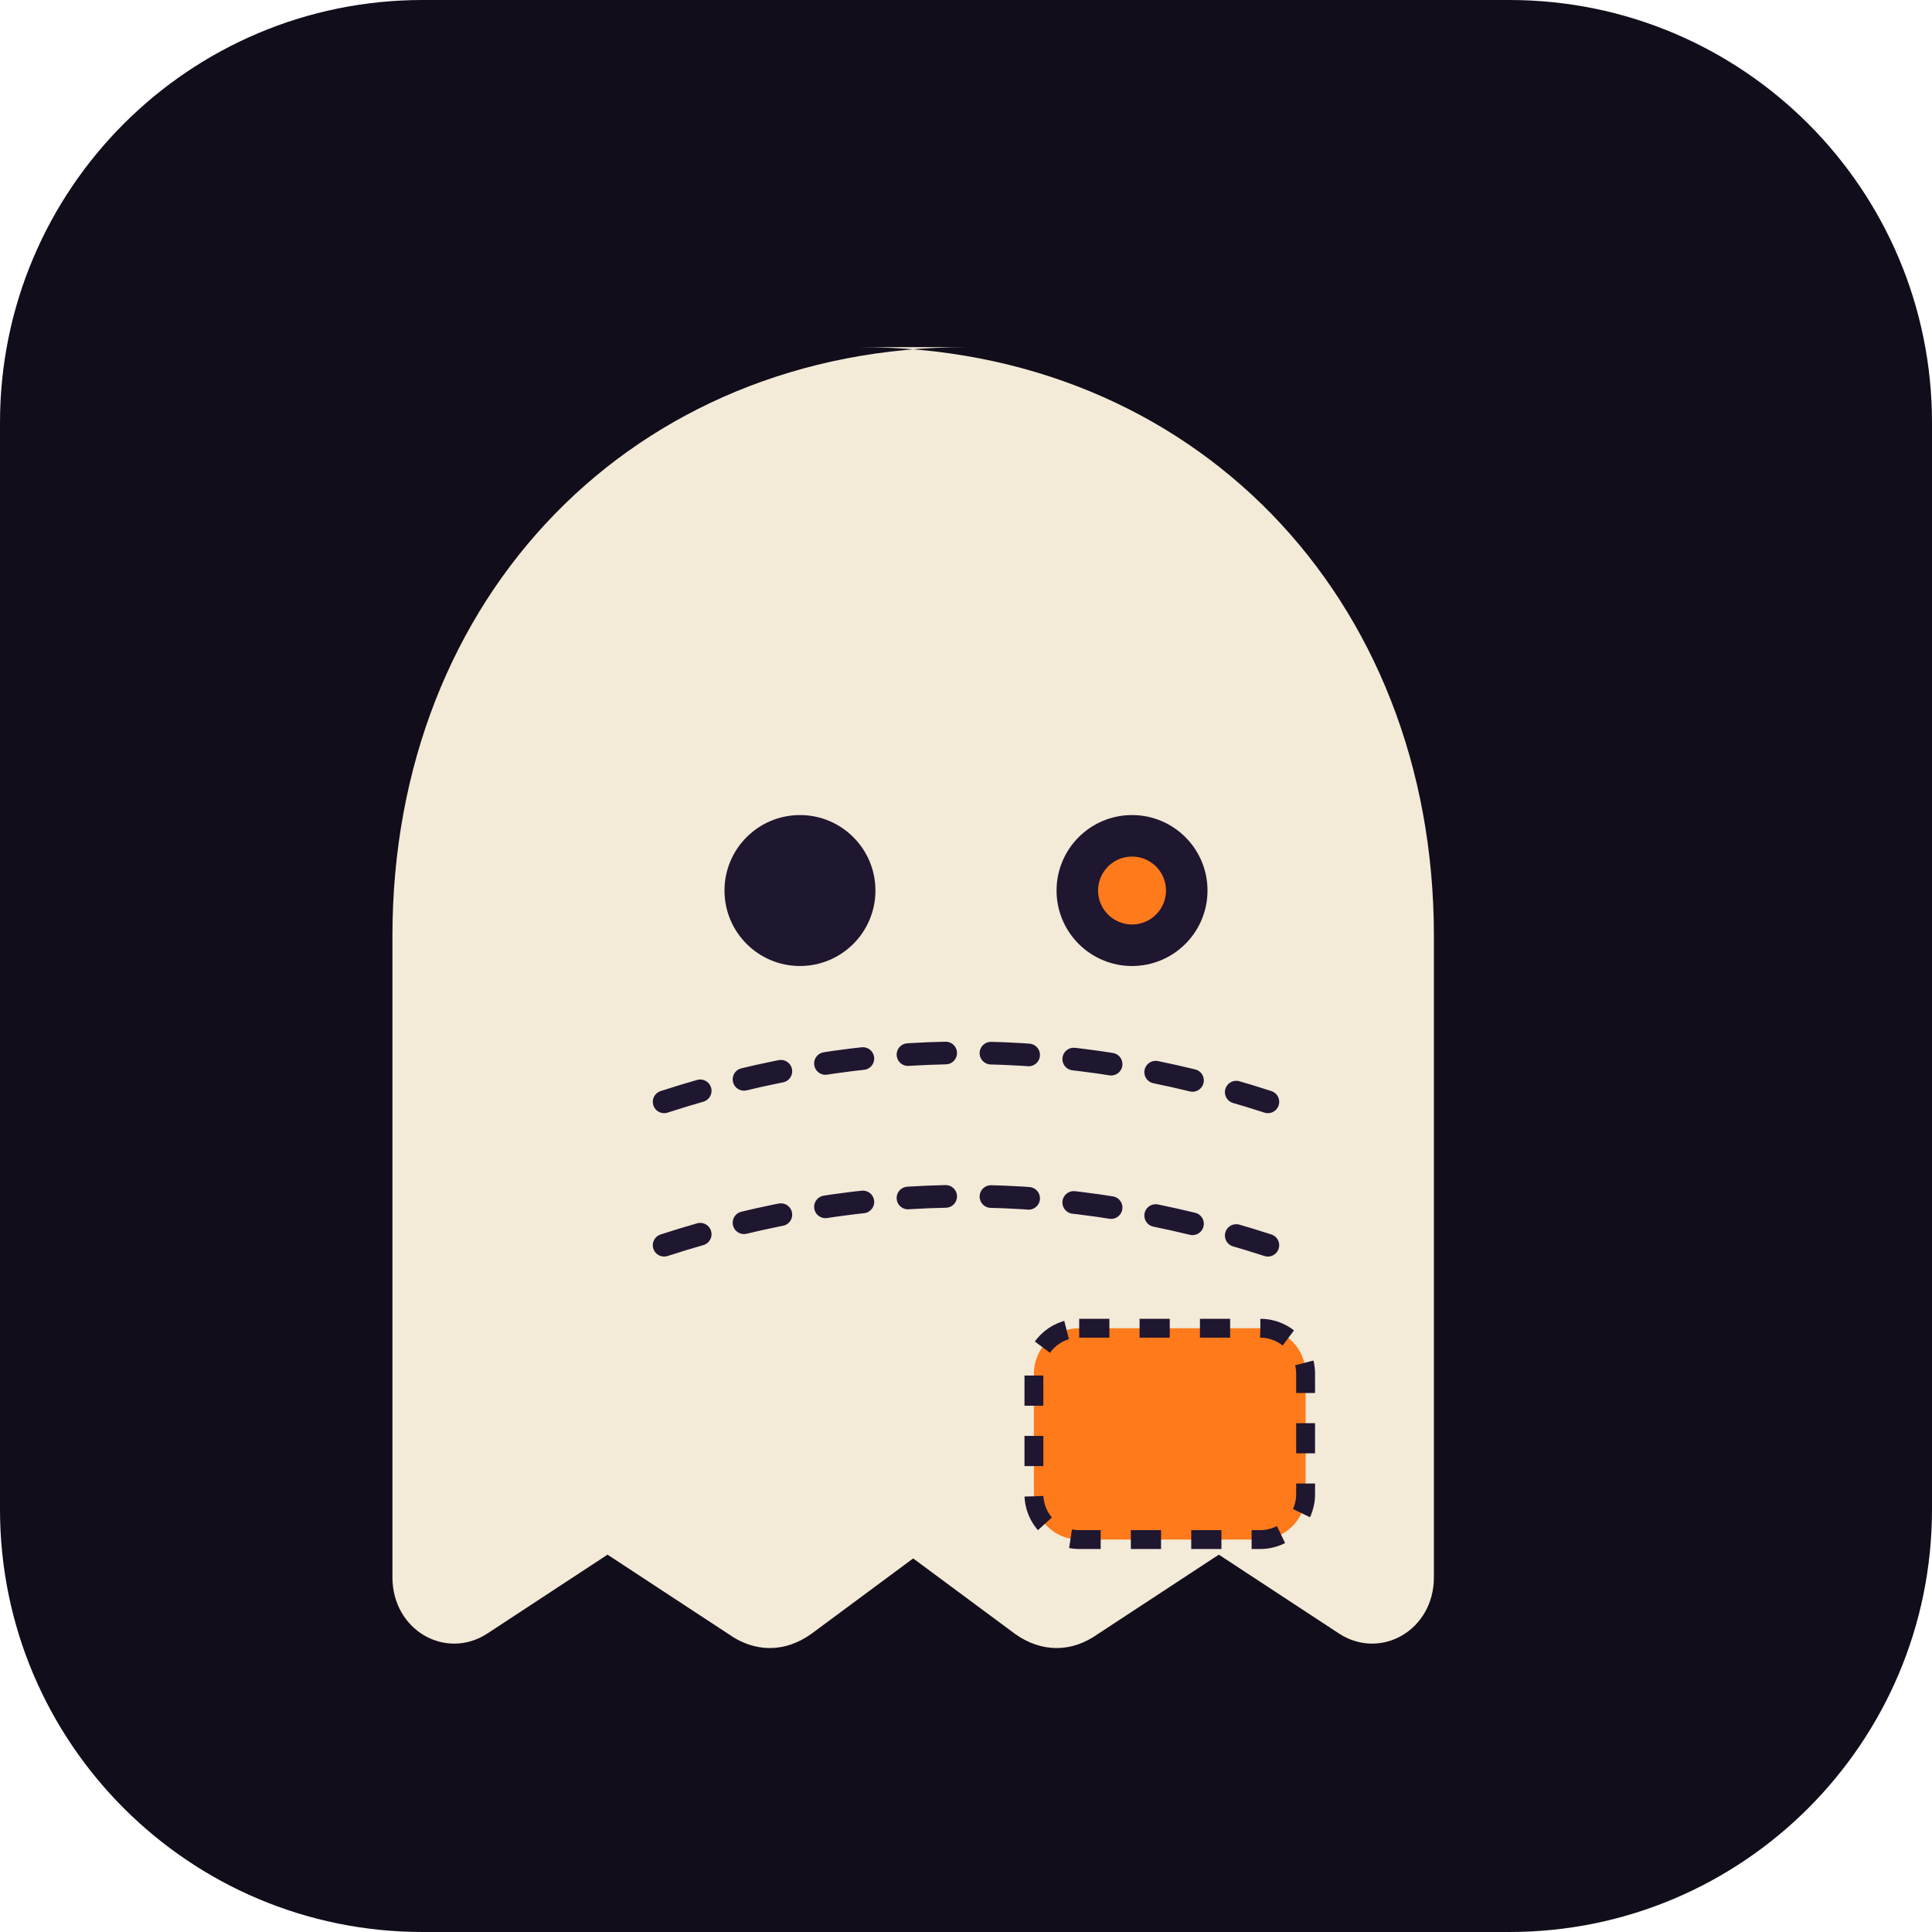
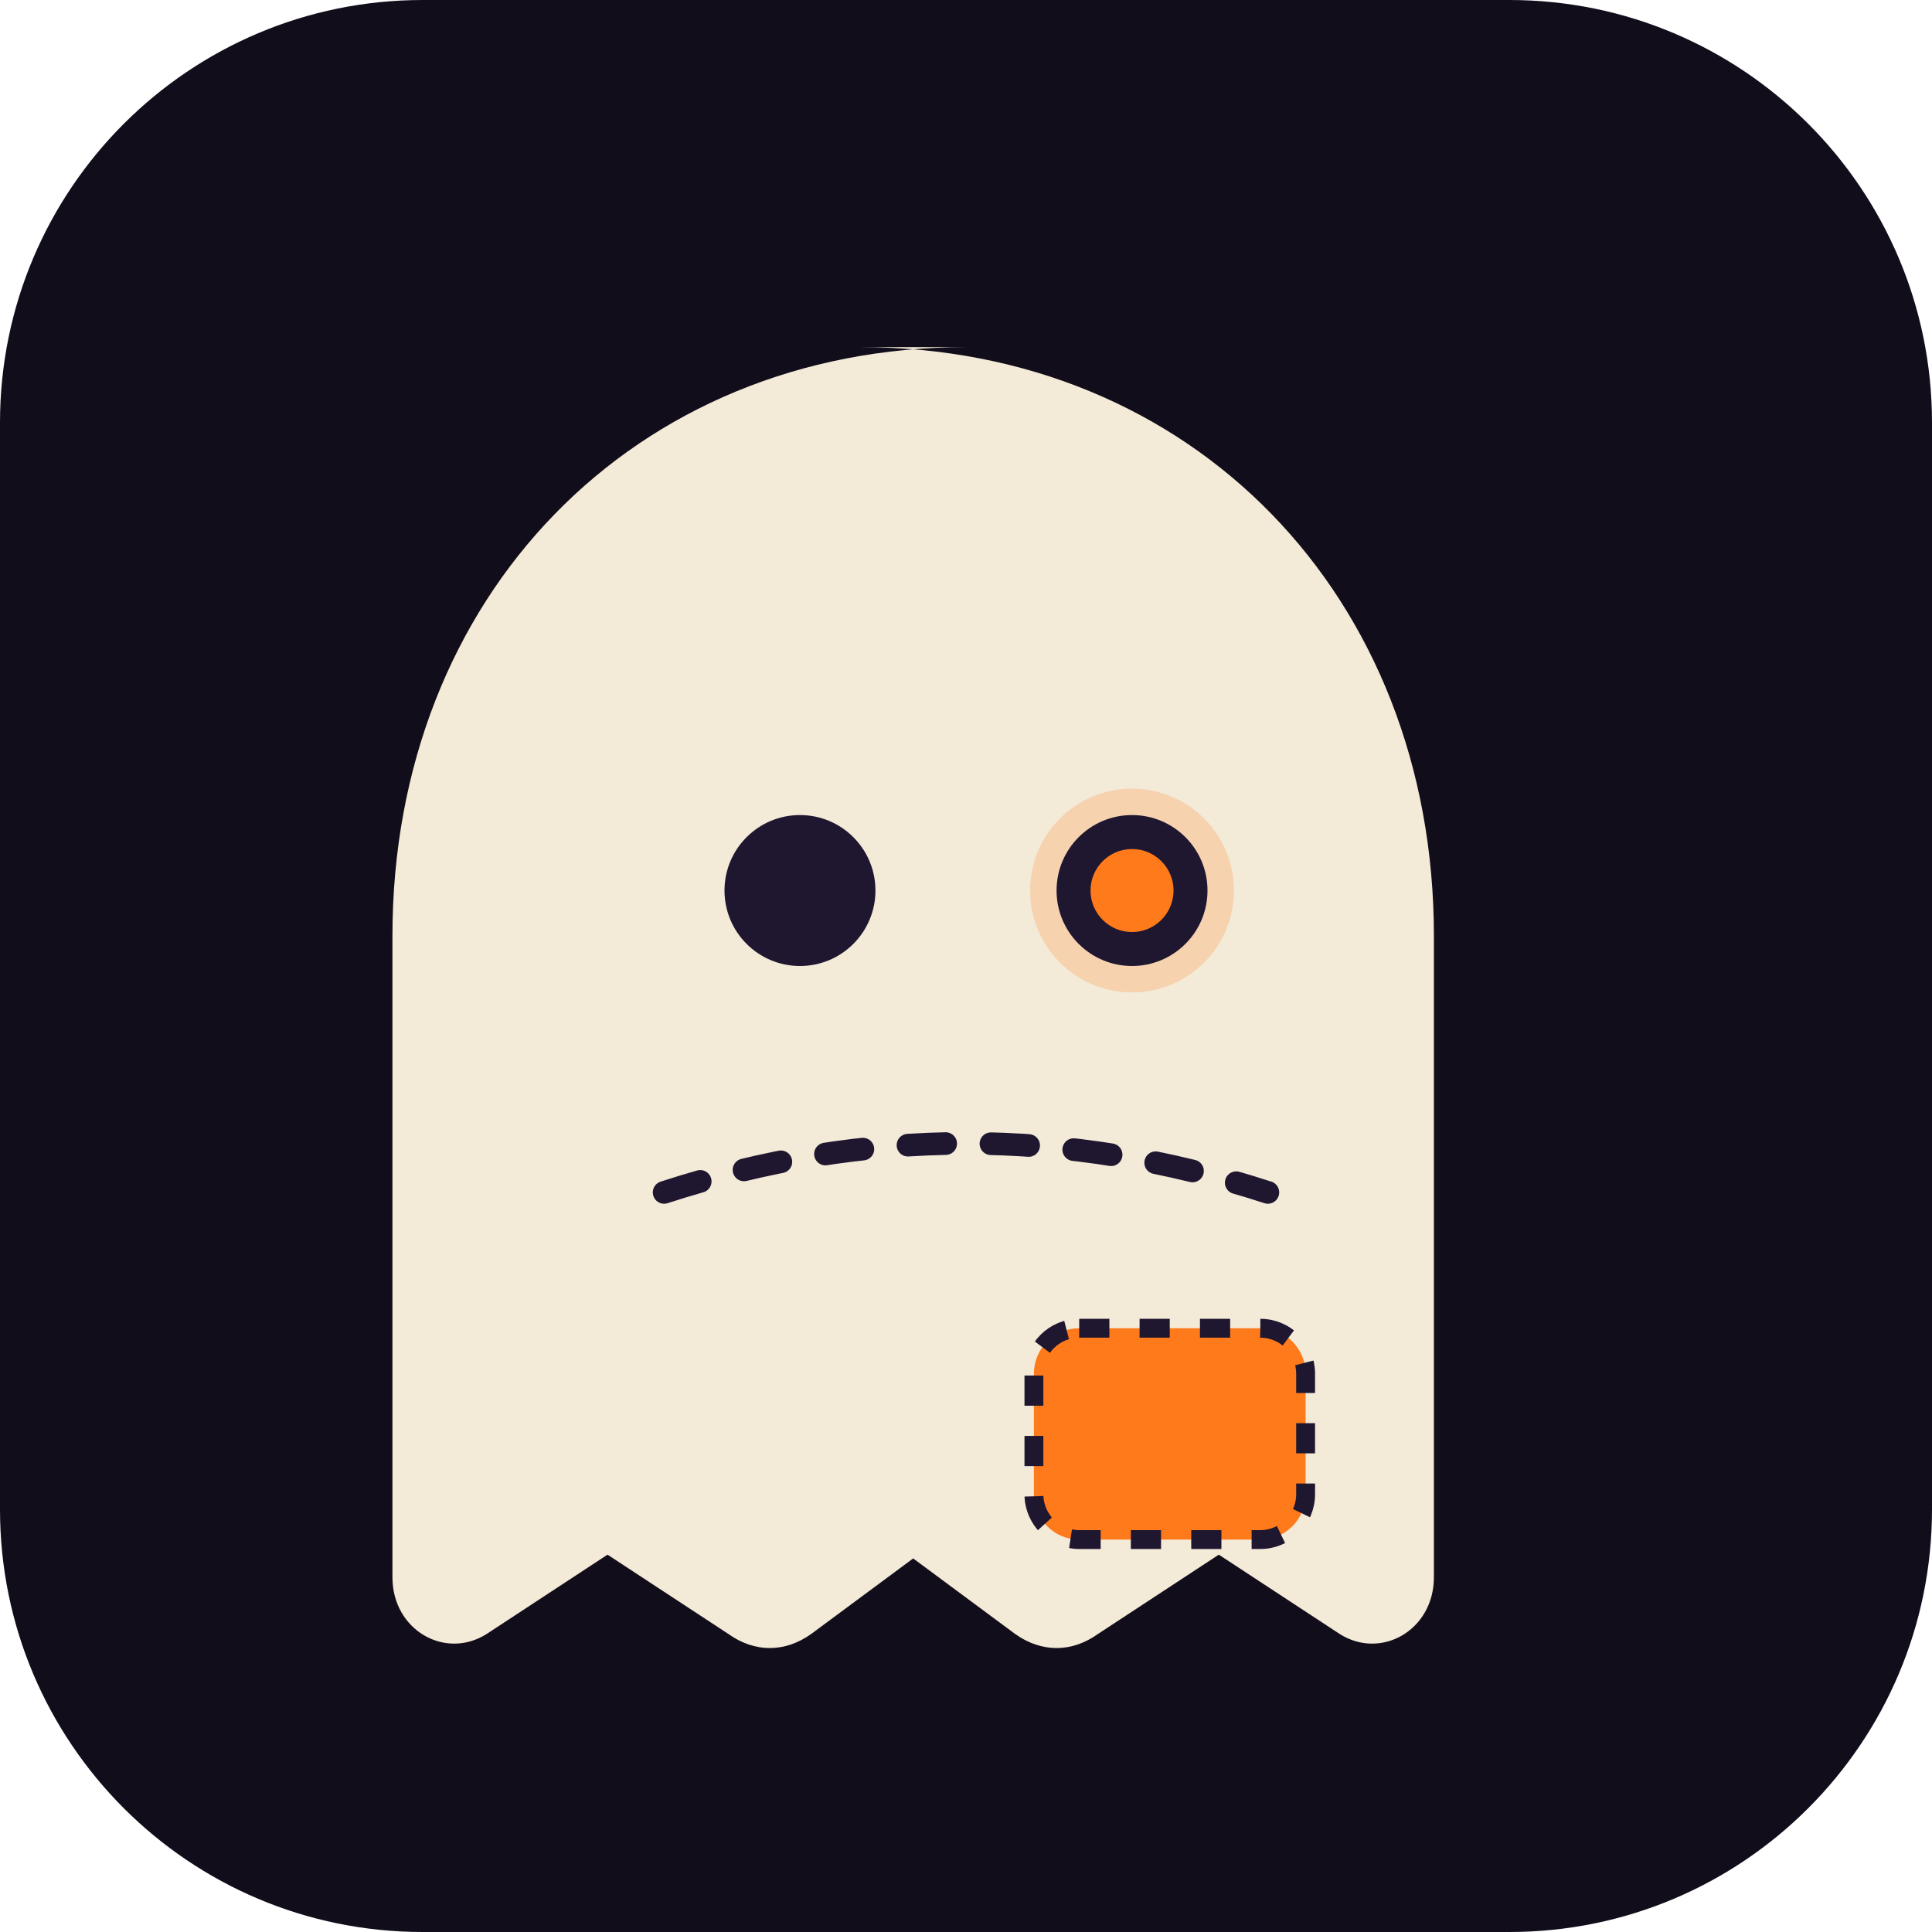
<svg xmlns="http://www.w3.org/2000/svg" viewBox="0 0 512 512" role="img" aria-labelledby="logo-title logo-desc">
  <rect width="512" height="512" rx="112" fill="#120d1a" />
  <path d="M256 92c-88 0-152 66-152 156v170c0 14 14 22 25 15l32-21 32 21c7 5 15 5 22 0l27-20 27 20c7 5 15 5 22 0l32-21 32 21c11 7 25-1 25-15V248c0-90-64-156-152-156z" fill="#f3ead8" />
-   <path d="M176 292q80-26 160 0" fill="none" stroke="#1f1630" stroke-width="6" stroke-linecap="round" stroke-dasharray="10 12" />
-   <path d="M176 330q80-26 160 0" fill="none" stroke="#1f1630" stroke-width="6" stroke-linecap="round" stroke-dasharray="10 12" />
+   <path d="M176 316q80-26 160 0" fill="none" stroke="#1f1630" stroke-width="6" stroke-linecap="round" stroke-dasharray="10 12" />
  <rect x="274" y="352" width="72" height="56" rx="12" fill="#ff7a1a" />
  <rect x="274" y="352" width="72" height="56" rx="12" fill="none" stroke="#1f1630" stroke-width="5" stroke-dasharray="8 8" />
  <circle cx="212" cy="236" r="20" fill="#1f1630" />
+   <circle cx="300" cy="236" r="27" fill="#ff7a1a" opacity="0.22" />
  <circle cx="300" cy="236" r="20" fill="#1f1630" />
-   <circle cx="300" cy="236" r="9" fill="#ff7a1a" />
+   <circle cx="300" cy="236" r="11" fill="#ff7a1a" />
</svg>
